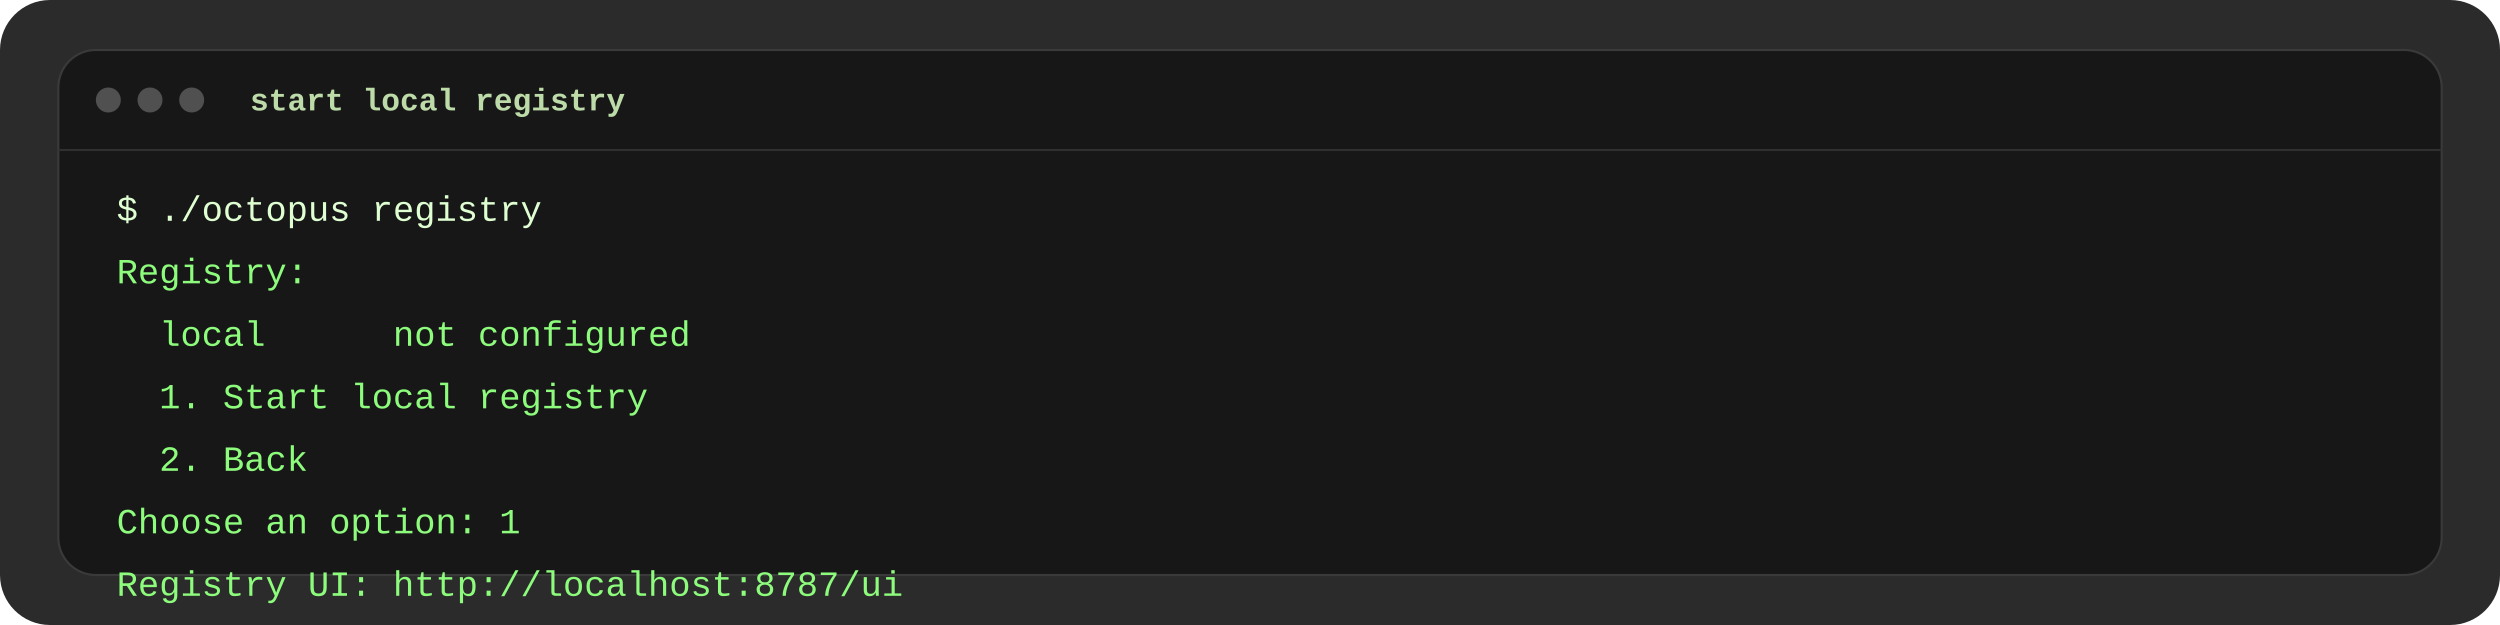
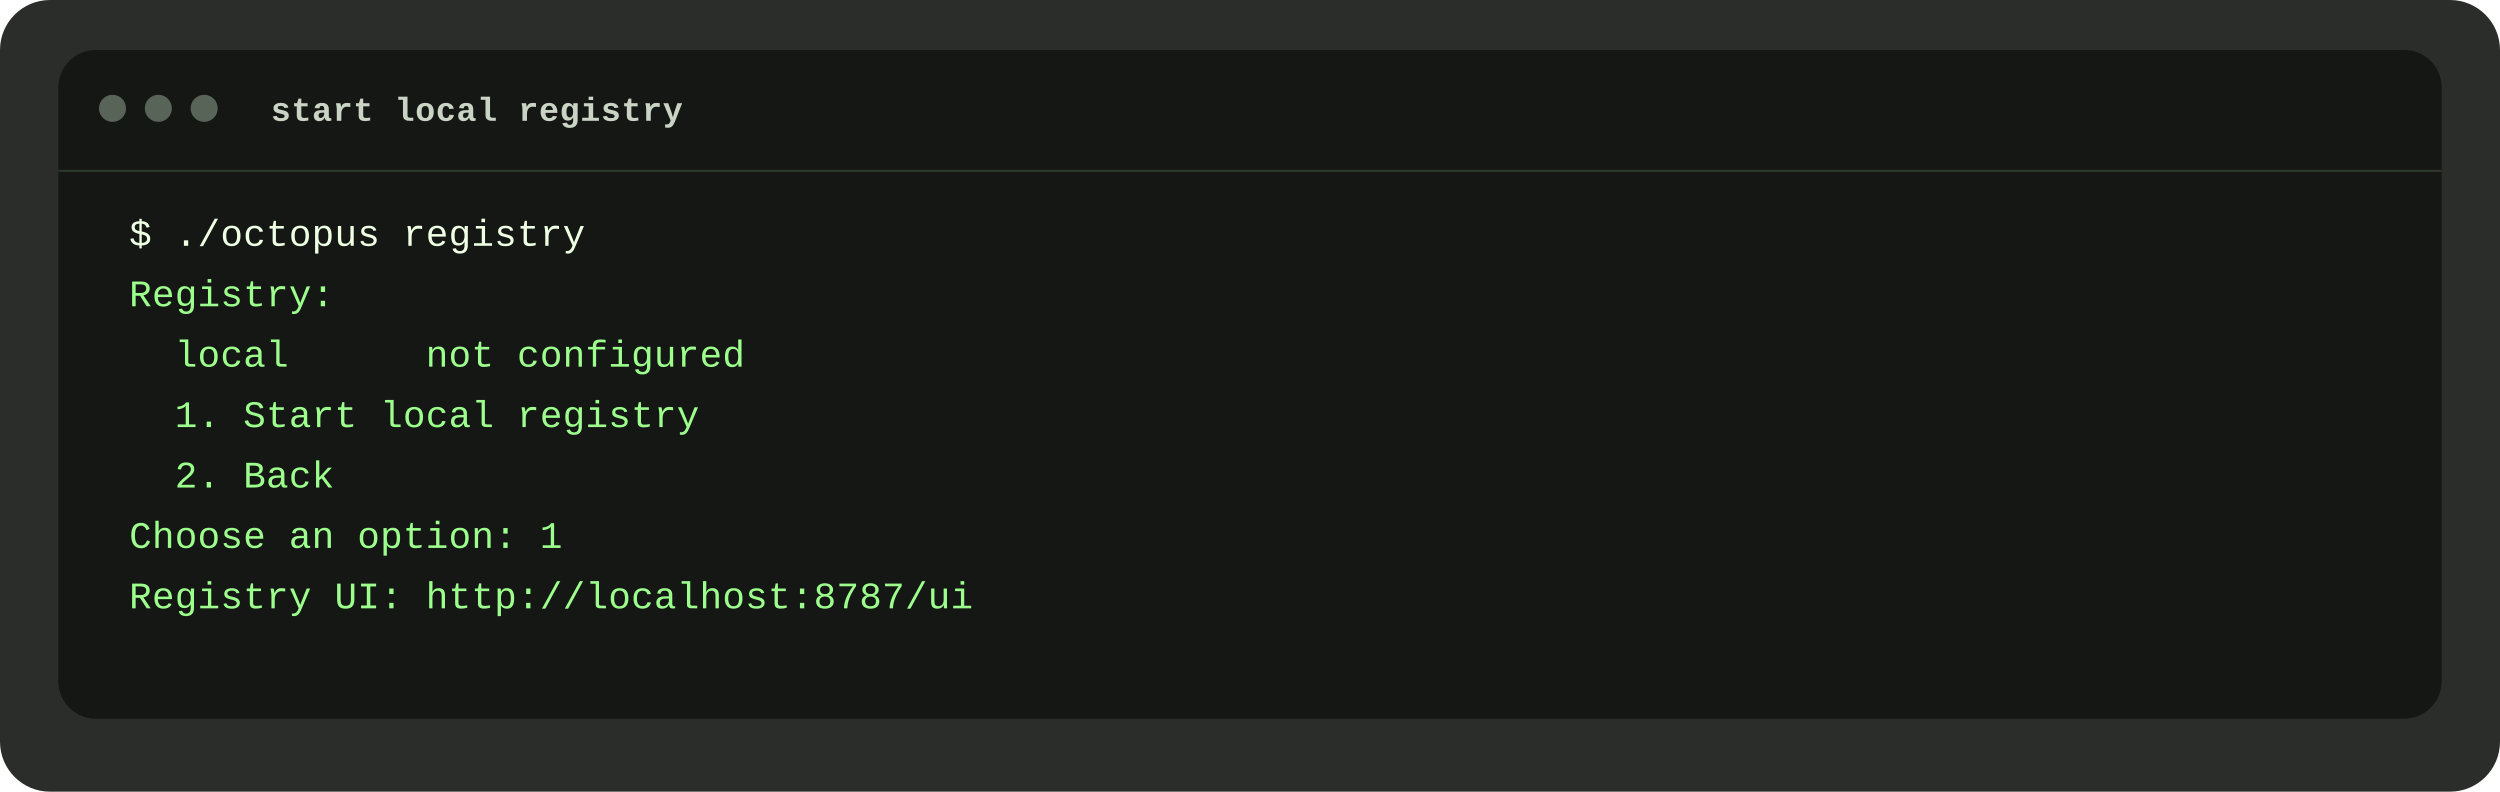
- <svg xmlns="http://www.w3.org/2000/svg" width="1200" height="300" viewBox="0 0 1200 300" role="img" aria-labelledby="title desc">
+ <svg xmlns="http://www.w3.org/2000/svg" width="1200" height="380" viewBox="0 0 1200 380" role="img" aria-labelledby="title desc">
  <style>
-     .bg { fill: #2b2b2b; }
-     .panel { fill: #171717; stroke: #3a3a3a; stroke-width: 1; }
-     .rule { stroke: #303030; stroke-width: 1; }
-     .dot { fill: #505050; }
-     .label { fill: #bddba9; font: 600 15px SFMono-Regular, Menlo, Monaco, Consolas, Liberation Mono, monospace; }
-     .line { fill: #8dfc7c; font: 17px SFMono-Regular, Menlo, Monaco, Consolas, Liberation Mono, monospace; }
-     .prompt { fill: #dfffd2; }
+     .bg { fill: #2a2d2a; }
+     .panel { fill: #141714; }
+     .rule { stroke: #2d382d; stroke-width: 1; }
+     .dot { fill: #596459; }
+     .label { fill: #cad4c4; font: 600 16px "Courier New", "Lucida Console", Monaco, monospace; letter-spacing: 0.3px; }
+     .line { fill: #9dff8c; font: 18px "Courier New", "Lucida Console", Monaco, monospace; letter-spacing: 0.15px; }
+     .prompt { fill: #eeffe3; }
  </style>
-   <rect class="bg" x="0" y="0" width="1200" height="300" rx="24" />
+   <rect class="bg" x="0" y="0" width="1200" height="380" rx="24" />
  <g transform="translate(28 24)">
-     <rect class="panel" x="0" y="0" width="1144" height="252" rx="18" />
-     <circle class="dot" cx="24" cy="24" r="6" />
-     <circle class="dot" cx="44" cy="24" r="6" />
-     <circle class="dot" cx="64" cy="24" r="6" />
-     <text class="label" x="92" y="29">start local registry</text>
-     <line class="rule" x1="0" y1="48" x2="1144" y2="48" />
+     <rect class="panel" x="0" y="0" width="1144" height="321" rx="18" />
+     <circle class="dot" cx="26" cy="28" r="6.5" />
+     <circle class="dot" cx="48" cy="28" r="6.5" />
+     <circle class="dot" cx="70" cy="28" r="6.5" />
+     <text class="label" x="102" y="34">start local registry</text>
+     <line class="rule" x1="0" y1="58" x2="1144" y2="58" />
    <text class="line" xml:space="preserve">
-       <tspan class="prompt" x="28" y="82">$ ./octopus registry</tspan>
-       <tspan x="28" dy="30">Registry:</tspan>
-       <tspan x="28" dy="30">  local      not configured</tspan>
-       <tspan x="28" dy="30" />
-       <tspan x="28" dy="30">  1. Start local registry</tspan>
-       <tspan x="28" dy="30">  2. Back</tspan>
-       <tspan x="28" dy="30">Choose an option: 1</tspan>
-       <tspan x="28" dy="30">Registry UI: http://localhost:8787/ui</tspan>
+       <tspan class="prompt" x="34" y="94">$ ./octopus registry</tspan>
+       <tspan x="34" dy="29">Registry:</tspan>
+       <tspan x="34" dy="29">  local      not configured</tspan>
+       <tspan x="34" dy="29" />
+       <tspan x="34" dy="29">  1. Start local registry</tspan>
+       <tspan x="34" dy="29">  2. Back</tspan>
+       <tspan x="34" dy="29">Choose an option: 1</tspan>
+       <tspan x="34" dy="29">Registry UI: http://localhost:8787/ui</tspan>
    </text>
  </g>
</svg>
